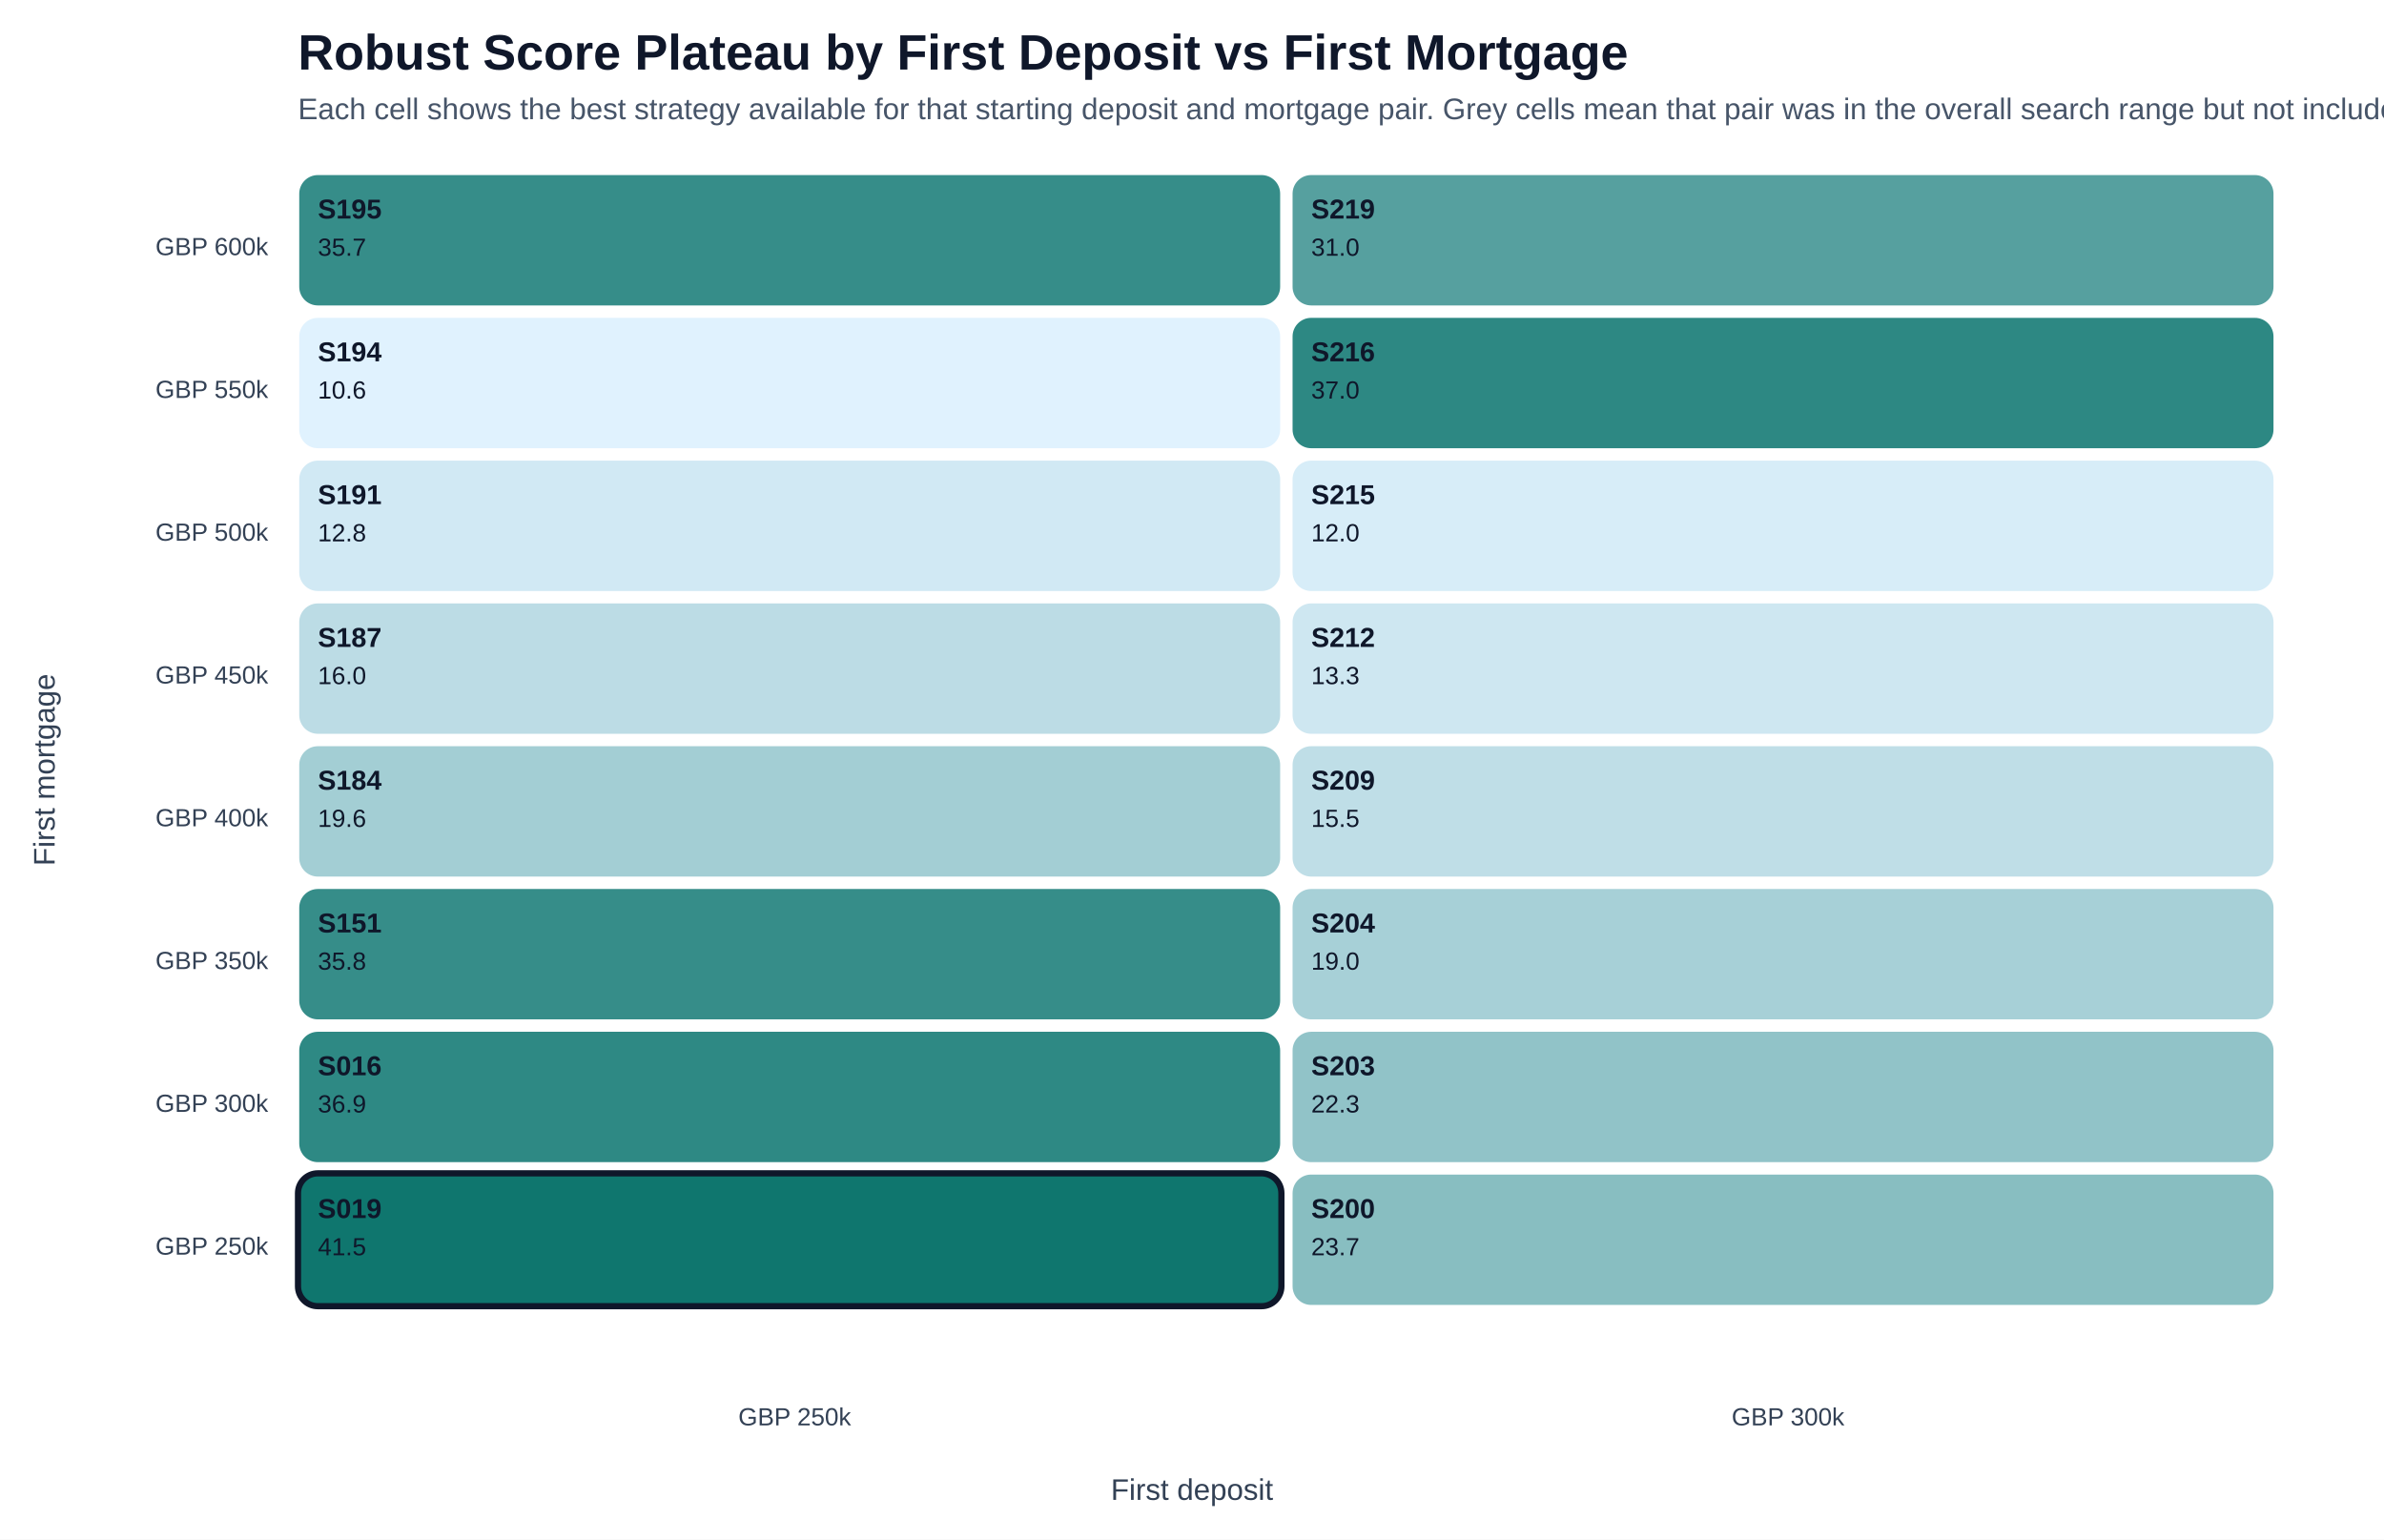
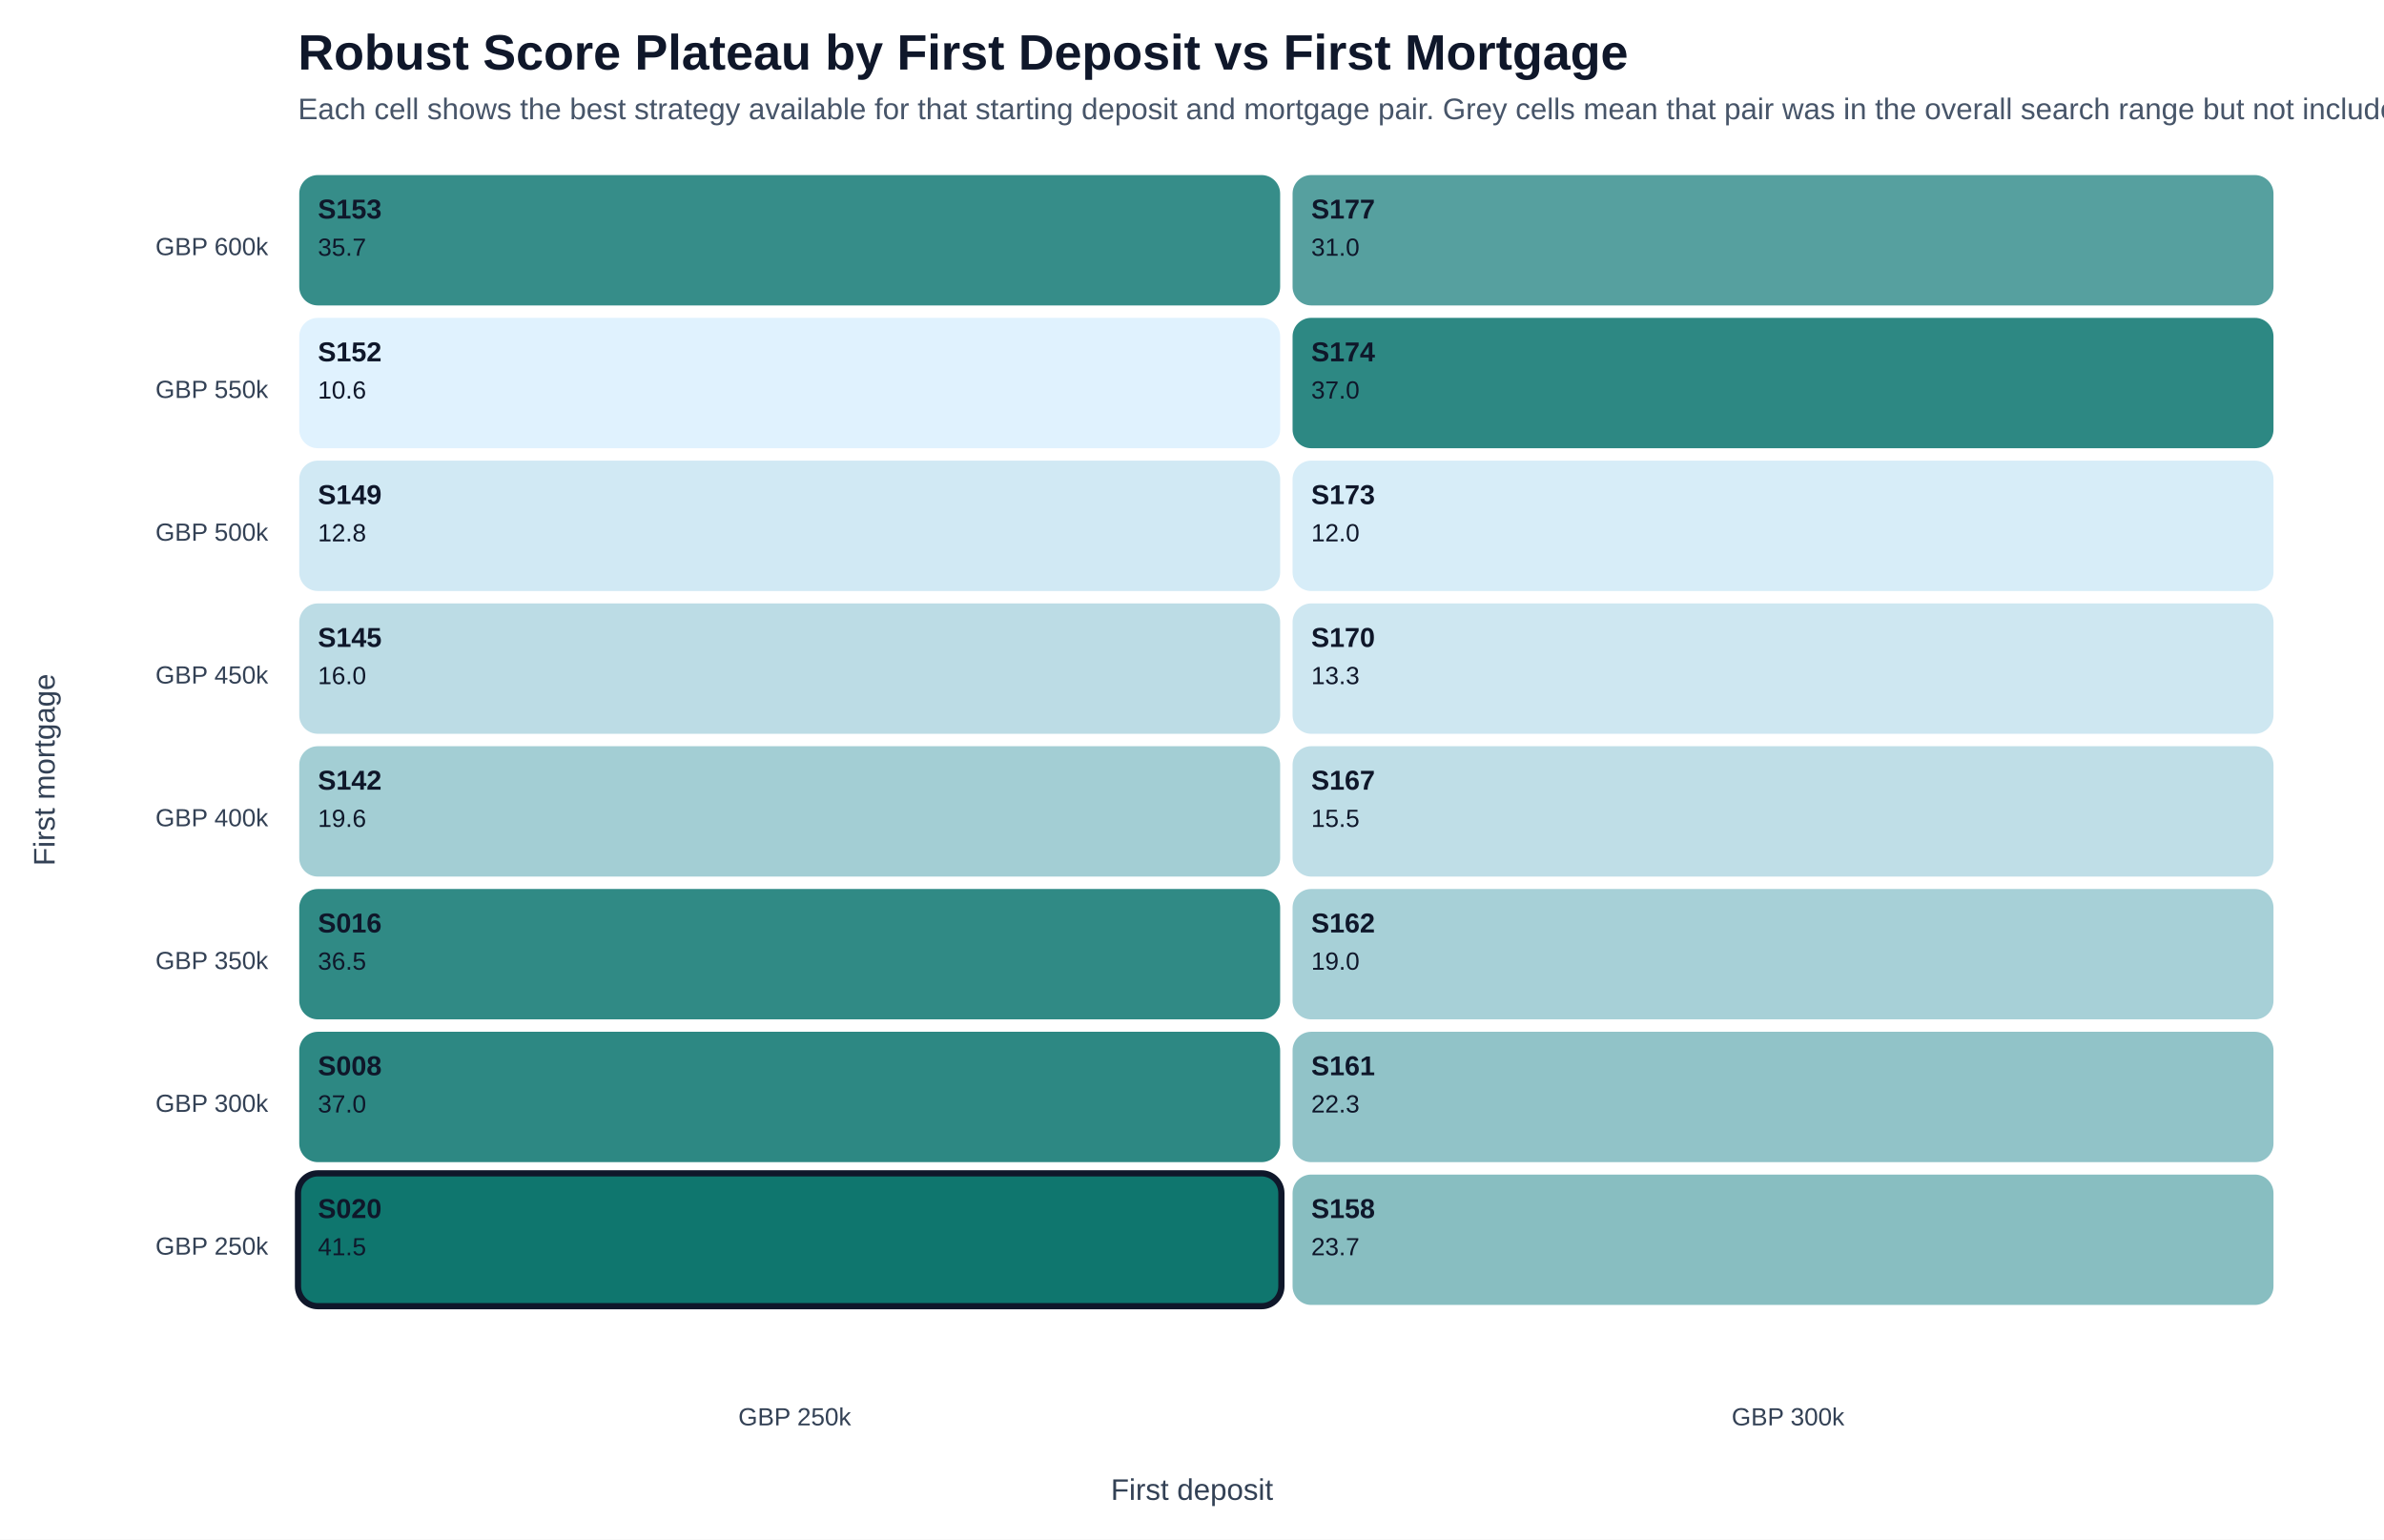
<svg xmlns="http://www.w3.org/2000/svg" width="960" height="620" viewBox="0 0 960 620">
  <rect width="960" height="620" fill="#ffffff" />
  <text x="120" y="28" font-size="20" font-family="Arial, sans-serif" font-weight="700" fill="#0f172a">Robust Score Plateau by First Deposit vs First Mortgage</text>
  <text x="120" y="48" font-size="12" font-family="Arial, sans-serif" fill="#475569">Each cell shows the best strategy available for that starting deposit and mortgage pair. Grey cells mean that pair was in the overall search range but not included in the robustness candidate set. Bold outline marks the plateau region.</text>
  <rect x="120" y="472.5" width="396" height="53.5" rx="8" fill="rgb(15, 118, 110)" stroke="#0f172a" stroke-width="2.5" />
-   <text x="128" y="490.5" font-size="11" font-family="Arial, sans-serif" font-weight="700" fill="#0f172a">S019</text>
+   <text x="128" y="490.5" font-size="11" font-family="Arial, sans-serif" font-weight="700" fill="#0f172a">S020</text>
  <text x="128" y="505.5" font-size="10" font-family="Arial, sans-serif" fill="#0f172a">41.5</text>
-   <rect x="120" y="415" width="396" height="53.5" rx="8" fill="rgb(46, 137, 132)" stroke="#ffffff" stroke-width="1" />
-   <text x="128" y="433" font-size="11" font-family="Arial, sans-serif" font-weight="700" fill="#0f172a">S016</text>
-   <text x="128" y="448" font-size="10" font-family="Arial, sans-serif" fill="#0f172a">36.9</text>
-   <rect x="120" y="357.5" width="396" height="53.5" rx="8" fill="rgb(54, 141, 137)" stroke="#ffffff" stroke-width="1" />
-   <text x="128" y="375.5" font-size="11" font-family="Arial, sans-serif" font-weight="700" fill="#0f172a">S151</text>
-   <text x="128" y="390.5" font-size="10" font-family="Arial, sans-serif" fill="#0f172a">35.8</text>
+   <rect x="120" y="415" width="396" height="53.5" rx="8" fill="rgb(45, 136, 131)" stroke="#ffffff" stroke-width="1" />
+   <text x="128" y="433" font-size="11" font-family="Arial, sans-serif" font-weight="700" fill="#0f172a">S008</text>
+   <text x="128" y="448" font-size="10" font-family="Arial, sans-serif" fill="#0f172a">37.0</text>
+   <rect x="120" y="357.5" width="396" height="53.5" rx="8" fill="rgb(48, 138, 133)" stroke="#ffffff" stroke-width="1" />
+   <text x="128" y="375.5" font-size="11" font-family="Arial, sans-serif" font-weight="700" fill="#0f172a">S016</text>
+   <text x="128" y="390.5" font-size="10" font-family="Arial, sans-serif" fill="#0f172a">36.5</text>
  <rect x="120" y="300" width="396" height="53.5" rx="8" fill="rgb(163, 206, 212)" stroke="#ffffff" stroke-width="1" />
-   <text x="128" y="318" font-size="11" font-family="Arial, sans-serif" font-weight="700" fill="#0f172a">S184</text>
+   <text x="128" y="318" font-size="11" font-family="Arial, sans-serif" font-weight="700" fill="#0f172a">S142</text>
  <text x="128" y="333" font-size="10" font-family="Arial, sans-serif" fill="#0f172a">19.6</text>
  <rect x="120" y="242.5" width="396" height="53.5" rx="8" fill="rgb(188, 220, 229)" stroke="#ffffff" stroke-width="1" />
-   <text x="128" y="260.5" font-size="11" font-family="Arial, sans-serif" font-weight="700" fill="#0f172a">S187</text>
+   <text x="128" y="260.5" font-size="11" font-family="Arial, sans-serif" font-weight="700" fill="#0f172a">S145</text>
  <text x="128" y="275.5" font-size="10" font-family="Arial, sans-serif" fill="#0f172a">16.0</text>
  <rect x="120" y="185" width="396" height="53.5" rx="8" fill="rgb(209, 233, 244)" stroke="#ffffff" stroke-width="1" />
-   <text x="128" y="203" font-size="11" font-family="Arial, sans-serif" font-weight="700" fill="#0f172a">S191</text>
+   <text x="128" y="203" font-size="11" font-family="Arial, sans-serif" font-weight="700" fill="#0f172a">S149</text>
  <text x="128" y="218" font-size="10" font-family="Arial, sans-serif" fill="#0f172a">12.8</text>
  <rect x="120" y="127.5" width="396" height="53.5" rx="8" fill="rgb(224, 242, 254)" stroke="#ffffff" stroke-width="1" />
-   <text x="128" y="145.5" font-size="11" font-family="Arial, sans-serif" font-weight="700" fill="#0f172a">S194</text>
+   <text x="128" y="145.5" font-size="11" font-family="Arial, sans-serif" font-weight="700" fill="#0f172a">S152</text>
  <text x="128" y="160.5" font-size="10" font-family="Arial, sans-serif" fill="#0f172a">10.6</text>
  <rect x="120" y="70" width="396" height="53.5" rx="8" fill="rgb(54, 141, 137)" stroke="#ffffff" stroke-width="1" />
-   <text x="128" y="88" font-size="11" font-family="Arial, sans-serif" font-weight="700" fill="#0f172a">S195</text>
+   <text x="128" y="88" font-size="11" font-family="Arial, sans-serif" font-weight="700" fill="#0f172a">S153</text>
  <text x="128" y="103" font-size="10" font-family="Arial, sans-serif" fill="#0f172a">35.7</text>
  <rect x="520" y="472.5" width="396" height="53.5" rx="8" fill="rgb(136, 190, 193)" stroke="#ffffff" stroke-width="1" />
-   <text x="528" y="490.5" font-size="11" font-family="Arial, sans-serif" font-weight="700" fill="#0f172a">S200</text>
+   <text x="528" y="490.5" font-size="11" font-family="Arial, sans-serif" font-weight="700" fill="#0f172a">S158</text>
  <text x="528" y="505.5" font-size="10" font-family="Arial, sans-serif" fill="#0f172a">23.7</text>
  <rect x="520" y="415" width="396" height="53.5" rx="8" fill="rgb(145, 195, 200)" stroke="#ffffff" stroke-width="1" />
-   <text x="528" y="433" font-size="11" font-family="Arial, sans-serif" font-weight="700" fill="#0f172a">S203</text>
+   <text x="528" y="433" font-size="11" font-family="Arial, sans-serif" font-weight="700" fill="#0f172a">S161</text>
  <text x="528" y="448" font-size="10" font-family="Arial, sans-serif" fill="#0f172a">22.3</text>
  <rect x="520" y="357.5" width="396" height="53.5" rx="8" fill="rgb(167, 208, 215)" stroke="#ffffff" stroke-width="1" />
-   <text x="528" y="375.5" font-size="11" font-family="Arial, sans-serif" font-weight="700" fill="#0f172a">S204</text>
+   <text x="528" y="375.5" font-size="11" font-family="Arial, sans-serif" font-weight="700" fill="#0f172a">S162</text>
  <text x="528" y="390.5" font-size="10" font-family="Arial, sans-serif" fill="#0f172a">19.0</text>
  <rect x="520" y="300" width="396" height="53.5" rx="8" fill="rgb(191, 222, 231)" stroke="#ffffff" stroke-width="1" />
-   <text x="528" y="318" font-size="11" font-family="Arial, sans-serif" font-weight="700" fill="#0f172a">S209</text>
+   <text x="528" y="318" font-size="11" font-family="Arial, sans-serif" font-weight="700" fill="#0f172a">S167</text>
  <text x="528" y="333" font-size="10" font-family="Arial, sans-serif" fill="#0f172a">15.5</text>
  <rect x="520" y="242.5" width="396" height="53.5" rx="8" fill="rgb(206, 231, 241)" stroke="#ffffff" stroke-width="1" />
-   <text x="528" y="260.5" font-size="11" font-family="Arial, sans-serif" font-weight="700" fill="#0f172a">S212</text>
+   <text x="528" y="260.5" font-size="11" font-family="Arial, sans-serif" font-weight="700" fill="#0f172a">S170</text>
  <text x="528" y="275.5" font-size="10" font-family="Arial, sans-serif" fill="#0f172a">13.3</text>
  <rect x="520" y="185" width="396" height="53.5" rx="8" fill="rgb(215, 237, 248)" stroke="#ffffff" stroke-width="1" />
-   <text x="528" y="203" font-size="11" font-family="Arial, sans-serif" font-weight="700" fill="#0f172a">S215</text>
+   <text x="528" y="203" font-size="11" font-family="Arial, sans-serif" font-weight="700" fill="#0f172a">S173</text>
  <text x="528" y="218" font-size="10" font-family="Arial, sans-serif" fill="#0f172a">12.0</text>
  <rect x="520" y="127.5" width="396" height="53.5" rx="8" fill="rgb(45, 136, 131)" stroke="#ffffff" stroke-width="1" />
-   <text x="528" y="145.5" font-size="11" font-family="Arial, sans-serif" font-weight="700" fill="#0f172a">S216</text>
+   <text x="528" y="145.5" font-size="11" font-family="Arial, sans-serif" font-weight="700" fill="#0f172a">S174</text>
  <text x="528" y="160.5" font-size="10" font-family="Arial, sans-serif" fill="#0f172a">37.0</text>
  <rect x="520" y="70" width="396" height="53.5" rx="8" fill="rgb(86, 160, 159)" stroke="#ffffff" stroke-width="1" />
-   <text x="528" y="88" font-size="11" font-family="Arial, sans-serif" font-weight="700" fill="#0f172a">S219</text>
+   <text x="528" y="88" font-size="11" font-family="Arial, sans-serif" font-weight="700" fill="#0f172a">S177</text>
  <text x="528" y="103" font-size="10" font-family="Arial, sans-serif" fill="#0f172a">31.0</text>
  <text x="320" y="574" text-anchor="middle" font-size="10" font-family="Arial, sans-serif" fill="#334155">GBP 250k</text>
  <text x="720" y="574" text-anchor="middle" font-size="10" font-family="Arial, sans-serif" fill="#334155">GBP 300k</text>
  <text x="108" y="102.75" text-anchor="end" font-size="10" font-family="Arial, sans-serif" fill="#334155">GBP 600k</text>
  <text x="108" y="160.25" text-anchor="end" font-size="10" font-family="Arial, sans-serif" fill="#334155">GBP 550k</text>
  <text x="108" y="217.75" text-anchor="end" font-size="10" font-family="Arial, sans-serif" fill="#334155">GBP 500k</text>
  <text x="108" y="275.25" text-anchor="end" font-size="10" font-family="Arial, sans-serif" fill="#334155">GBP 450k</text>
  <text x="108" y="332.75" text-anchor="end" font-size="10" font-family="Arial, sans-serif" fill="#334155">GBP 400k</text>
  <text x="108" y="390.25" text-anchor="end" font-size="10" font-family="Arial, sans-serif" fill="#334155">GBP 350k</text>
  <text x="108" y="447.75" text-anchor="end" font-size="10" font-family="Arial, sans-serif" fill="#334155">GBP 300k</text>
  <text x="108" y="505.25" text-anchor="end" font-size="10" font-family="Arial, sans-serif" fill="#334155">GBP 250k</text>
  <text x="480" y="604" text-anchor="middle" font-size="12" font-family="Arial, sans-serif" fill="#334155">First deposit</text>
  <text x="22" y="310" transform="rotate(-90 22 310)" text-anchor="middle" font-size="12" font-family="Arial, sans-serif" fill="#334155">First mortgage</text>
</svg>
